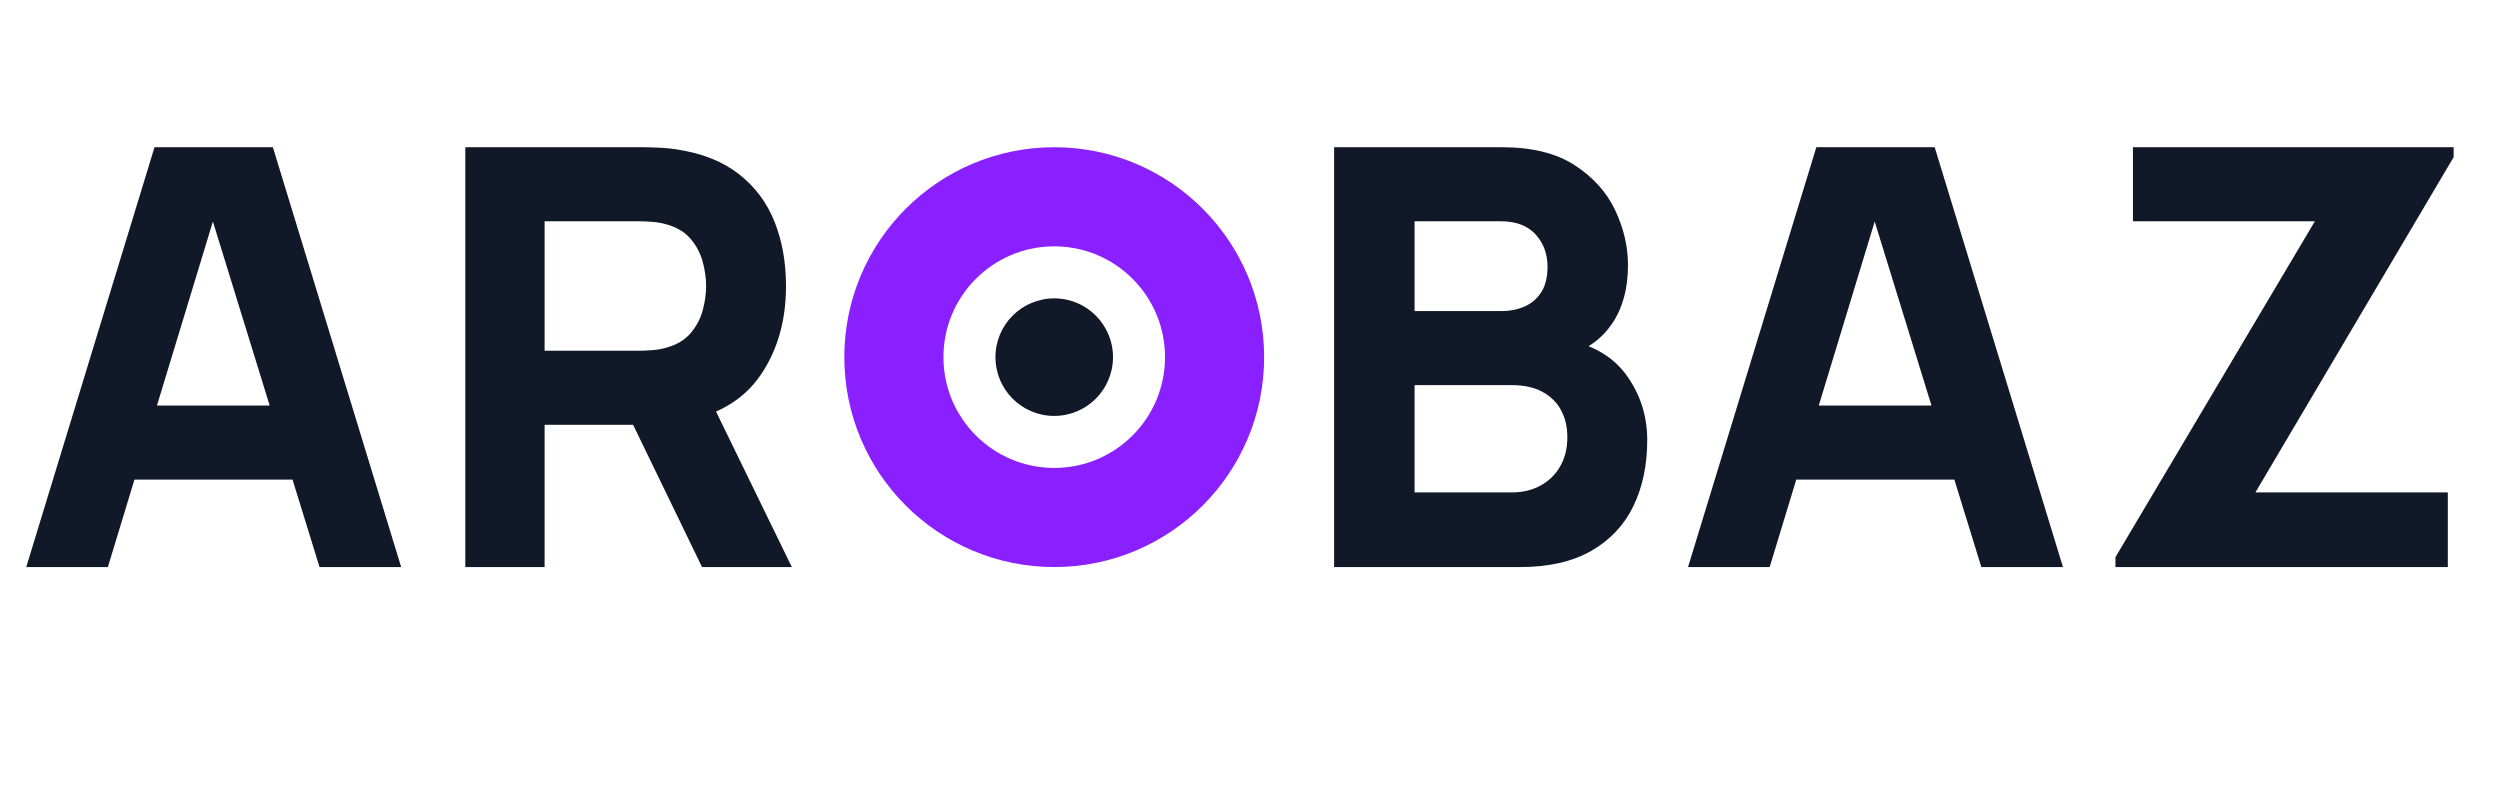
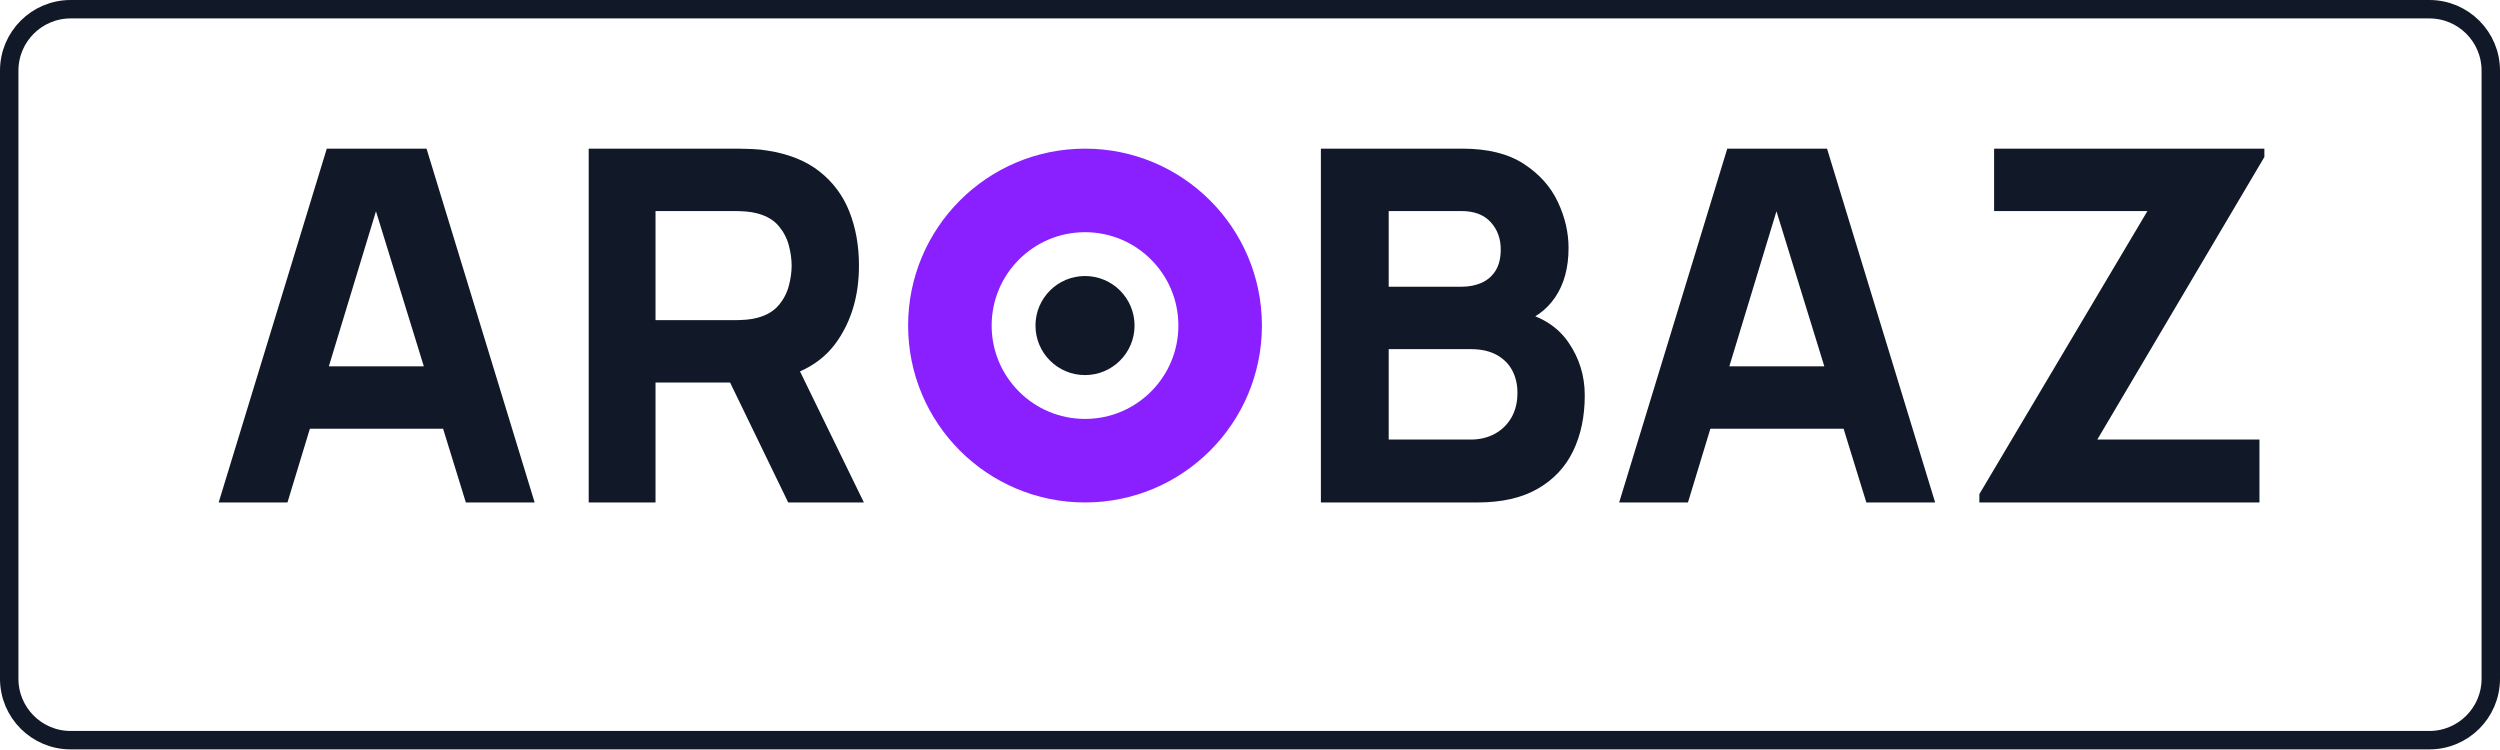
- <svg xmlns="http://www.w3.org/2000/svg" viewBox="-2 0 343 110">
-   <path d="M1.6 77.8 19.2 20.2H35.44L53.04 77.8H41.84L26.16 27H28.24L12.8 77.8ZM12.16 65.8V55.64H42.56V65.8Z" fill="#111827" />
-   <path d="M61.84 77.8V20.2H86.16Q87.0 20.2 88.42 20.26Q89.84 20.32 90.96 20.52Q96.12 21.32 99.42 23.92Q102.72 26.52 104.28 30.46Q105.84 34.4 105.84 39.24Q105.84 46.48 102.24 51.62Q98.64 56.76 90.96 57.96L86.16 58.28H72.72V77.8ZM94.32 77.8 82.96 54.36 94.16 52.2 106.64 77.8ZM72.72 48.12H85.68Q86.52 48.12 87.52 48.04Q88.52 47.96 89.36 47.72Q91.56 47.12 92.76 45.7Q93.96 44.28 94.42 42.54Q94.88 40.8 94.88 39.24Q94.88 37.68 94.42 35.94Q93.96 34.2 92.76 32.78Q91.56 31.36 89.36 30.76Q88.52 30.52 87.52 30.44Q86.52 30.36 85.68 30.36H72.72Z" fill="#111827" />
-   <circle cx="142.64" cy="49.0" r="22" fill="none" stroke="#8A1FFF" stroke-width="13.6" />
-   <circle cx="142.64" cy="49.0" r="8.064" fill="#111827" />
-   <path d="M181.04 77.8V20.2H204.08Q210.24 20.2 214.04 22.66Q217.84 25.12 219.6 28.84Q221.36 32.56 221.36 36.36Q221.36 41.2 219.18 44.4Q217.0 47.6 213.2 48.68V46.68Q218.6 47.8 221.3 51.68Q224.0 55.56 224.0 60.36Q224.0 65.52 222.1 69.44Q220.2 73.36 216.32 75.58Q212.44 77.8 206.56 77.8ZM192.08 67.56H205.44Q207.64 67.56 209.36 66.62Q211.08 65.68 212.06 63.98Q213.04 62.28 213.04 59.96Q213.04 57.92 212.2 56.32Q211.36 54.72 209.66 53.78Q207.96 52.84 205.44 52.84H192.08ZM192.08 42.68H203.92Q205.76 42.68 207.2 42.04Q208.64 41.4 209.48 40.06Q210.32 38.72 210.32 36.6Q210.32 33.96 208.68 32.16Q207.04 30.36 203.92 30.36H192.08Z" fill="#111827" />
-   <path d="M229.6 77.8 247.2 20.2H263.44L281.04 77.8H269.84L254.16 27H256.24L240.8 77.8ZM240.16 65.8V55.64H270.56V65.8Z" fill="#111827" />
-   <path d="M288.24 77.8V76.44L315.6 30.36H290.64V20.2H334.64V21.56L307.44 67.56H333.84V77.8Z" fill="#111827" />
+ <svg xmlns="http://www.w3.org/2000/svg" viewBox="0 0 407 122">
+   <rect x="1.5" y="1.5" width="404" height="119" rx="10" fill="none" stroke="#111827" stroke-width="3" />
+   <g transform="translate(34,4)">
+     <path d="M1.6 77.8 19.2 20.2H35.44L53.04 77.8H41.84L26.16 27H28.24L12.8 77.8ZM12.16 65.8V55.64H42.56V65.8Z" fill="#111827" />
+     <path d="M61.84 77.8V20.2H86.16Q87.0 20.2 88.42 20.26Q89.84 20.32 90.96 20.52Q96.12 21.32 99.42 23.92Q102.72 26.52 104.28 30.46Q105.84 34.4 105.84 39.24Q105.84 46.48 102.24 51.62Q98.64 56.76 90.96 57.96L86.16 58.28H72.72V77.8ZM94.32 77.8 82.96 54.36 94.16 52.2 106.64 77.8ZM72.72 48.12H85.68Q86.52 48.12 87.52 48.04Q88.52 47.96 89.36 47.72Q91.56 47.12 92.76 45.7Q93.96 44.28 94.42 42.54Q94.88 40.8 94.88 39.24Q94.88 37.68 94.42 35.94Q93.96 34.2 92.76 32.78Q91.56 31.36 89.36 30.76Q88.52 30.52 87.52 30.44Q86.52 30.36 85.68 30.36H72.72Z" fill="#111827" />
+     <circle cx="142.64" cy="49.0" r="22" fill="none" stroke="#8A1FFF" stroke-width="13.6" />
+     <circle cx="142.64" cy="49.0" r="8.064" fill="#111827" />
+     <path d="M181.04 77.8V20.2H204.08Q210.24 20.2 214.04 22.66Q217.84 25.12 219.6 28.84Q221.36 32.56 221.36 36.36Q221.36 41.2 219.18 44.4Q217.0 47.6 213.2 48.68V46.68Q218.6 47.8 221.3 51.68Q224.0 55.56 224.0 60.36Q224.0 65.52 222.1 69.44Q220.2 73.36 216.32 75.58Q212.44 77.8 206.56 77.8ZM192.08 67.56H205.44Q207.64 67.56 209.36 66.62Q211.08 65.68 212.06 63.98Q213.04 62.28 213.04 59.96Q213.04 57.92 212.2 56.32Q211.36 54.72 209.66 53.78Q207.96 52.84 205.44 52.84H192.08ZM192.08 42.68H203.92Q205.76 42.68 207.2 42.04Q208.64 41.4 209.48 40.06Q210.32 38.72 210.32 36.6Q210.32 33.96 208.68 32.16Q207.04 30.36 203.92 30.36H192.08Z" fill="#111827" />
+     <path d="M229.6 77.8 247.2 20.2H263.44L281.04 77.8H269.84L254.16 27H256.24L240.8 77.8ZM240.16 65.8V55.64H270.56V65.8Z" fill="#111827" />
+     <path d="M288.24 77.8V76.44L315.6 30.36H290.64V20.2H334.64V21.56L307.44 67.56H333.84V77.8Z" fill="#111827" />
+   </g>
</svg>
